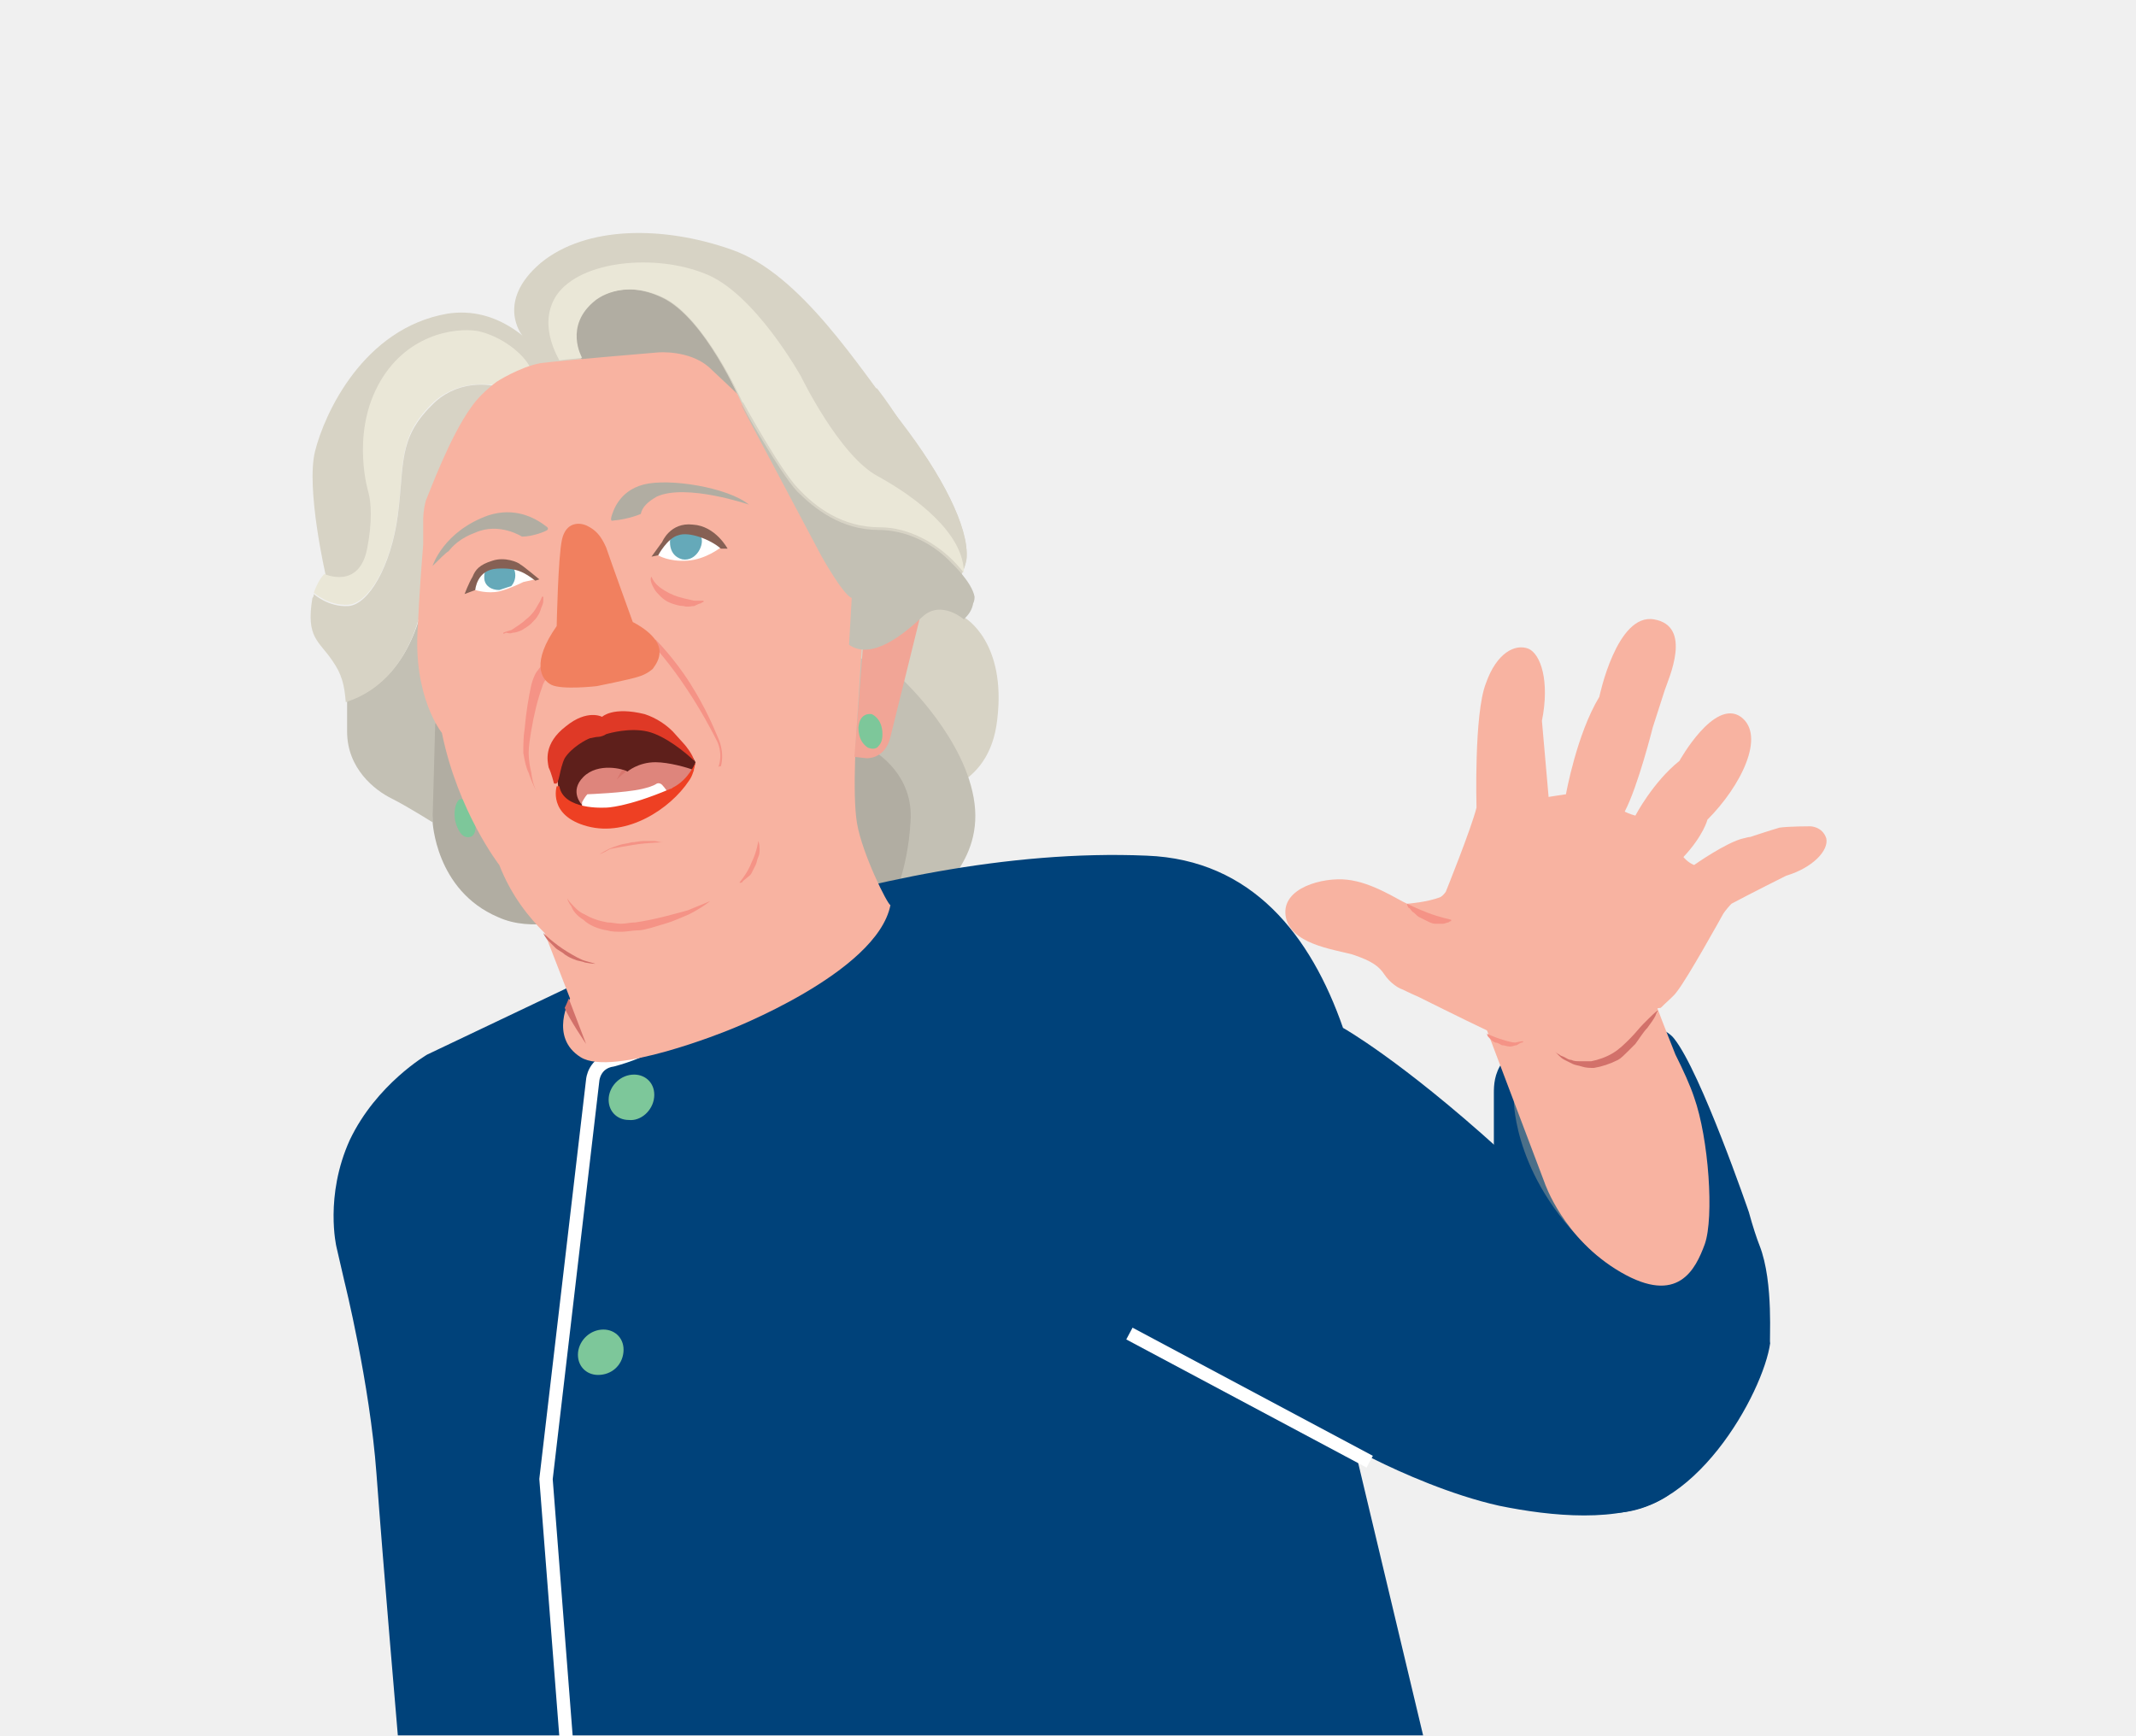
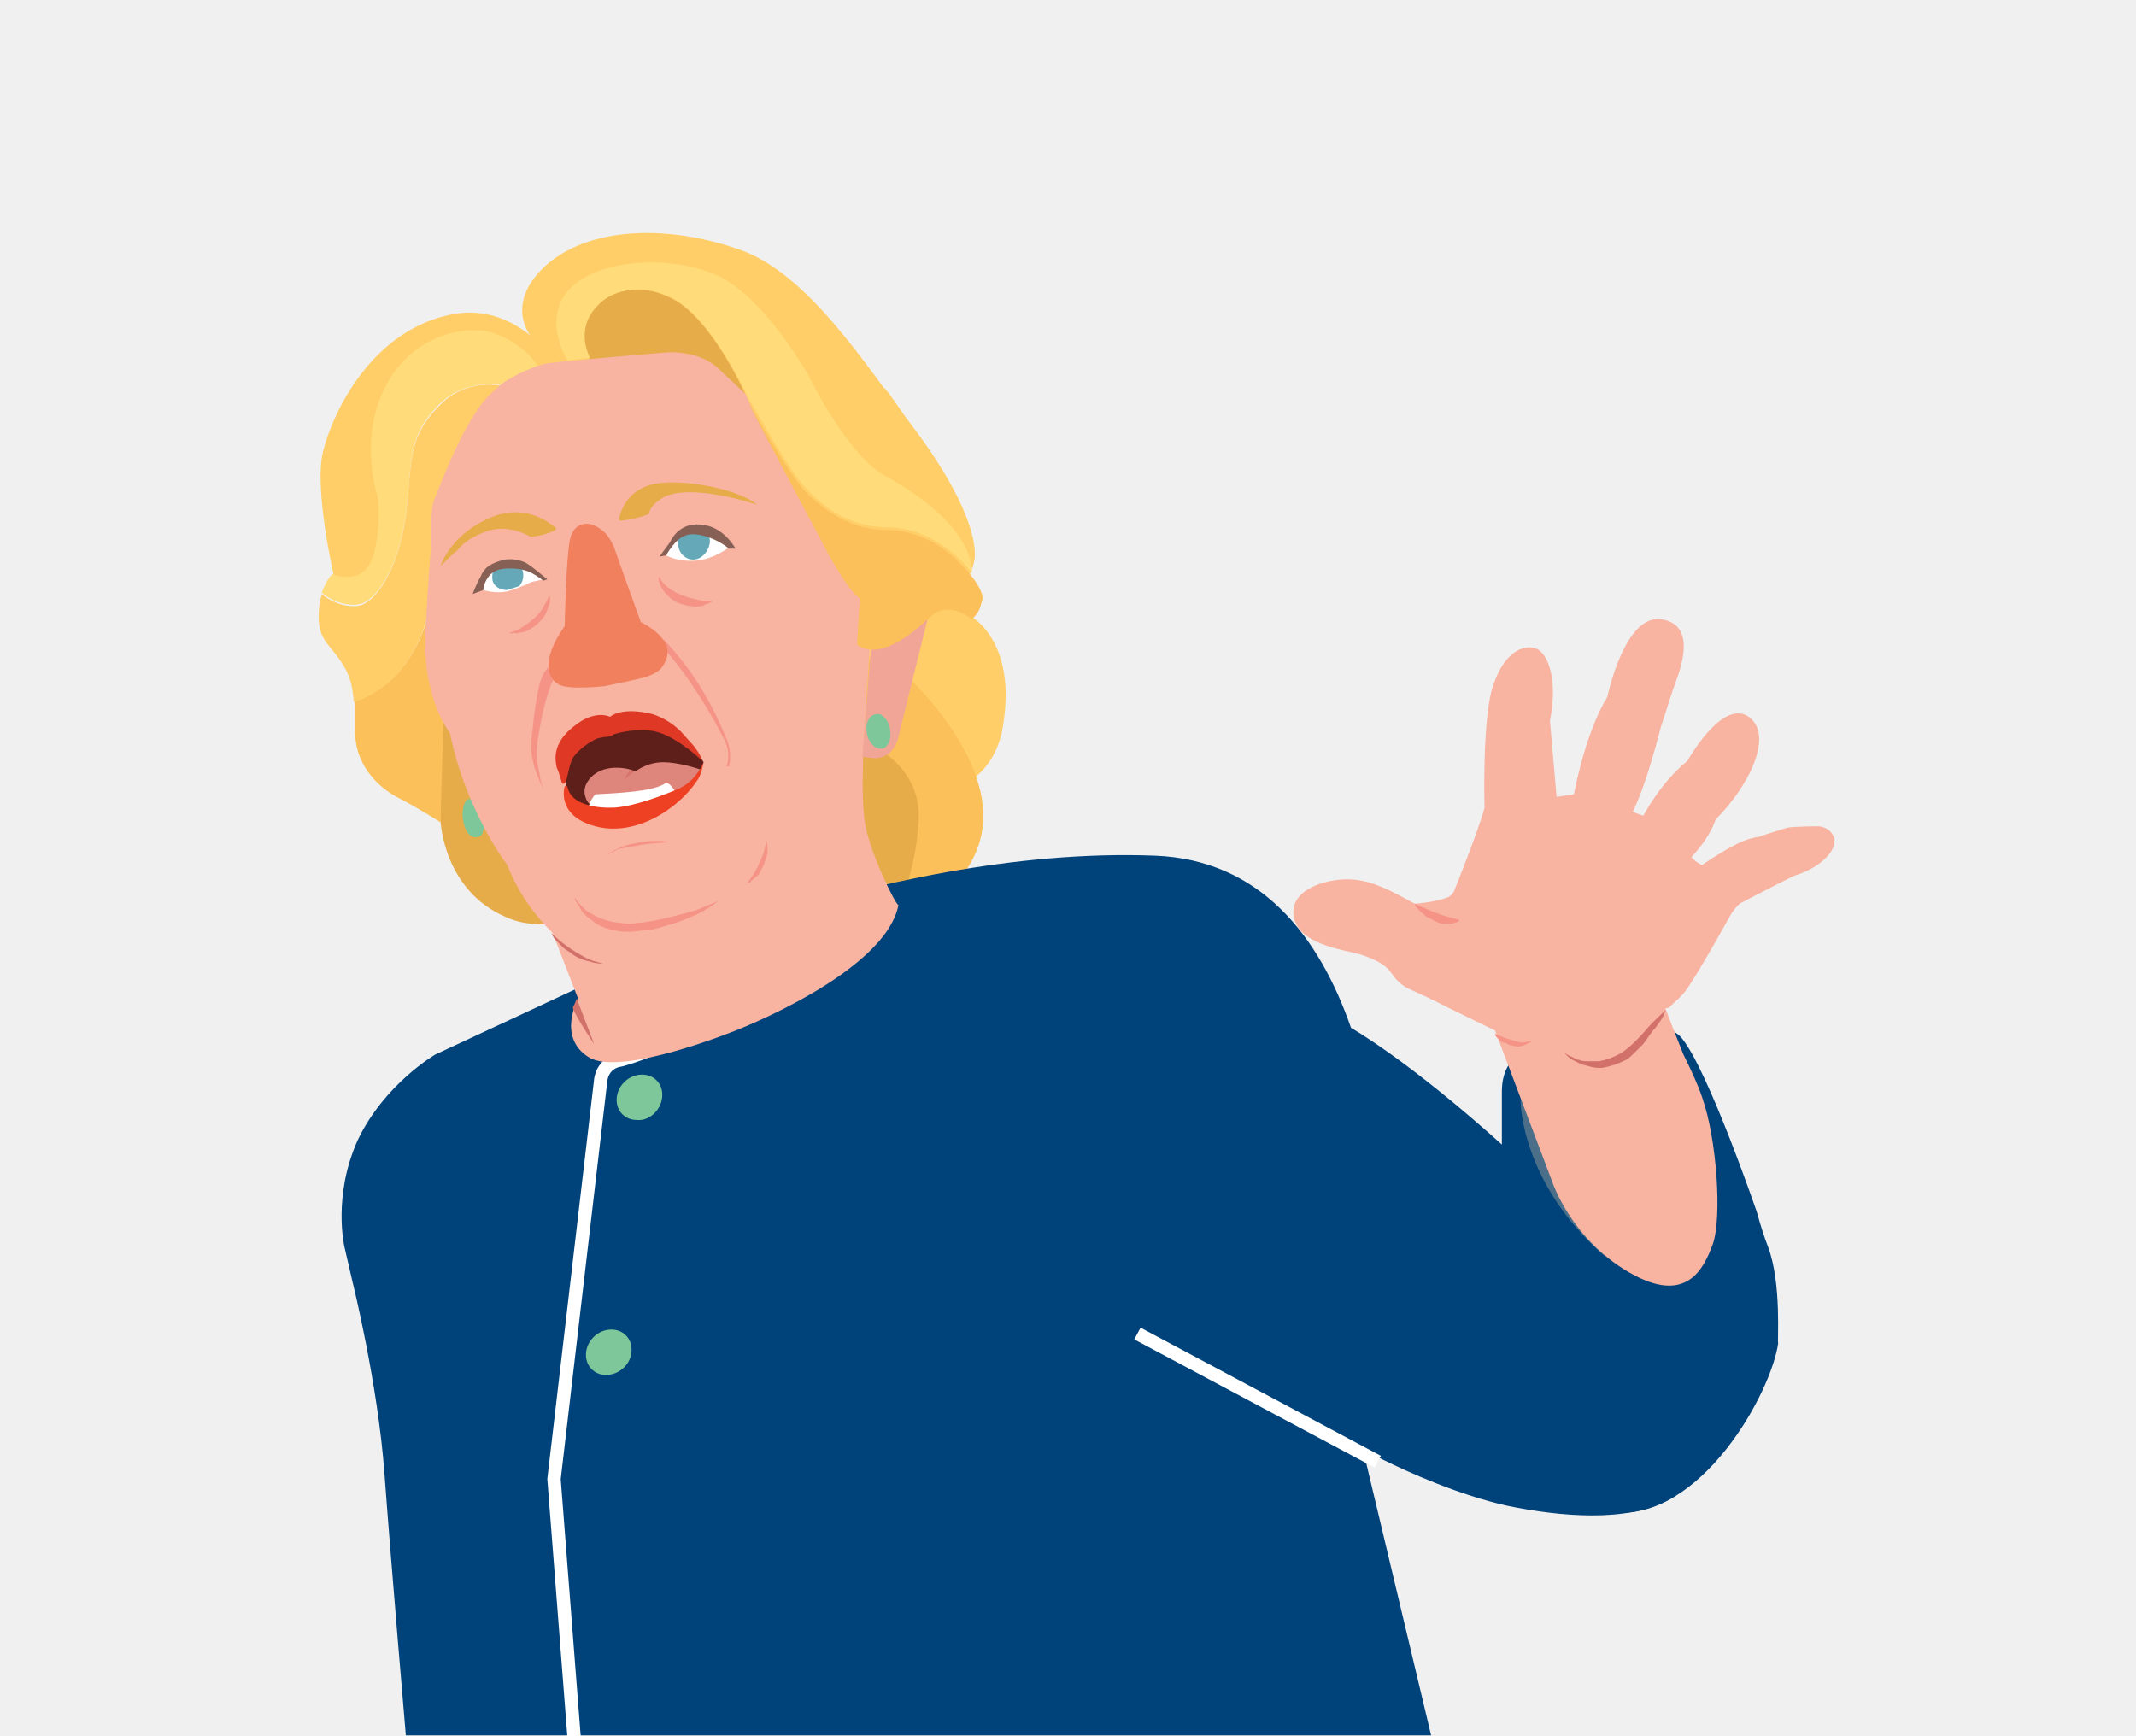
<svg xmlns="http://www.w3.org/2000/svg" version="1.1" id="Layer_1" x="0px" y="0px" viewBox="0 0 160 130" enable-background="new 0 0 160 130" xml:space="preserve">
  <g>
    <g>
      <g>
-         <path fill="#D7D3C5" d="M72.3,46.3l-0.1-0.6L70.4,45l-6.3,3l-0.3,2.2l3.6,1.8l4.3,6.8c1.4-0.8,2.7-2.2,3-4.9     C75.4,48.1,72.3,46.3,72.3,46.3z" />
+         <path fill="#FFCE69" d="M72.9,46.3l-0.1-0.6L70.9,45l-6.3,3l-0.3,2.2l3.6,1.8l4.3,6.8c1.4-0.8,2.7-2.2,3-4.9     C76,48.1,72.9,46.3,72.9,46.3z" />
      </g>
    </g>
-     <path fill="#C3C0B4" d="M67.7,51c0,0,4.7,4.4,5.3,9.2c0.3,2.4-0.6,4.2-1.6,5.5l-5.8,1.6c0,0-2.7-3-2.5-7.8   c0.3-4.8,0.8-10.5,0.8-10.5L67.7,51z" />
-     <path fill="#B1ADA2" d="M65.5,56.3c0,0,3,1.7,2.7,5.3c-0.2,3.6-1.4,6-1.4,6l-1.3-0.3c0,0-2.5-2.6-2.5-7.3l0.3-4.5L65.5,56.3z" />
-     <path fill="#00427A" d="M124.5,101.3c0,0-4.8-8.6-12.2-15.2c-7.4-6.7-11.7-9.1-11.7-9.1c-2.4-6.9-6.8-12.6-14.7-12.9   C65,63.2,42.3,74.1,42.3,74.1L32,79c0,0-3.8,2.2-5.8,6.4c-1.9,4.2-1,8-1,8l0.6,2.6c0,0,1.9,7.6,2.4,14.4c0.5,6.8,1.6,19.6,1.6,19.6   h76.8l-5.1-21.4l1.4,0.7c2,1,5.8,2.7,9.4,3.5c3.9,0.8,9,1.3,12.2-0.5C130.1,109,124.5,101.3,124.5,101.3z" />
-     <path fill="none" stroke="#FFFFFF" stroke-miterlimit="10" d="M49,77.9c-0.4,0.8-3.1,1.5-3.1,1.5c-1.4,0.2-1.5,1.5-1.5,1.5   l-3.5,29.9l1.5,19.3" />
-     <line fill="none" stroke="#FFFFFF" stroke-miterlimit="10" x1="84.6" y1="99.9" x2="102.6" y2="109.5" />
-     <path fill="#7DC79A" d="M49,82.2c0.1-1-0.6-1.7-1.5-1.7c-1,0-1.8,0.8-1.9,1.7c-0.1,1,0.6,1.7,1.5,1.7C48,84,48.9,83.2,49,82.2z" />
-     <path fill="#7DC79A" d="M46.7,101.3c0.1-1-0.6-1.7-1.5-1.7c-1,0-1.8,0.8-1.9,1.7c-0.1,1,0.6,1.7,1.5,1.7   C45.8,103,46.6,102.3,46.7,101.3z" />
-     <polygon fill="#B1ADA2" points="43.9,27.2 50.8,26.9 56.1,31.1 55.7,27.8 53.7,24.5 50.2,21.6 46.9,20.9 43.7,21.8 42.3,24.2    42.5,26.1  " />
-     <path fill="#D7D3C5" d="M55.5,30.1c0,0-2.7-6.3-5.9-7.8c-3.1-1.5-5.1,0.2-5.1,0.2c-2.4,1.8-1,4.3-1,4.3l0.3,0.4l-3.4,1.1l-1.3-3.2   c0,0-2-2.5,1.4-5.4c3.4-2.8,9.2-2.8,14.3-1c5.2,1.8,9.6,8.9,12.7,12.9c3,3.9,5.1,7.9,4.9,10.2c-0.1,0.6-0.3,1.2-0.8,1.9l-11-4   l-4.1-7.7L55.5,30.1z" />
+     <path fill="#FBC05A" d="M68.3,51c0,0,4.7,4.4,5.3,9.2c0.3,2.4-0.6,4.2-1.6,5.5l-5.8,1.6c0,0-2.7-3-2.5-7.8   c0.3-4.8,0.8-10.5,0.8-10.5L68.3,51z" />
+     <path fill="#E6AC4A" d="M66.1,56.3c0,0,3,1.7,2.7,5.3c-0.2,3.6-1.4,6-1.4,6l-1.3-0.3c0,0-2.5-2.6-2.5-7.3l0.3-4.5L66.1,56.3z" />
+     <path fill="#00427A" d="M125.1,101.3c0,0-4.8-8.6-12.2-15.2c-7.4-6.7-11.7-9.1-11.7-9.1c-2.4-6.9-6.8-12.6-14.7-12.9   c-20.9-0.8-43.6,10.1-43.6,10.1L32.6,79c0,0-3.8,2.2-5.8,6.4c-1.9,4.2-1,8-1,8l0.6,2.6c0,0,1.9,7.6,2.4,14.4   c0.5,6.8,1.6,19.6,1.6,19.6h76.8l-5.1-21.4l1.4,0.7c2,1,5.8,2.7,9.4,3.5c3.9,0.8,9,1.3,12.2-0.5C130.7,109,125.1,101.3,125.1,101.3   z" />
+     <path fill="none" stroke="#FFFFFF" stroke-miterlimit="10" d="M49.6,77.9c-0.4,0.8-3.1,1.5-3.1,1.5c-1.4,0.2-1.5,1.5-1.5,1.5   l-3.5,29.9l1.5,19.3" />
+     <line fill="none" stroke="#FFFFFF" stroke-miterlimit="10" x1="85.2" y1="99.9" x2="103.2" y2="109.5" />
+     <path fill="#7DC79A" d="M49.6,82.2c0.1-1-0.6-1.7-1.5-1.7c-1,0-1.8,0.8-1.9,1.7c-0.1,1,0.6,1.7,1.5,1.7   C48.6,84,49.5,83.2,49.6,82.2z" />
+     <path fill="#7DC79A" d="M47.3,101.3c0.1-1-0.6-1.7-1.5-1.7c-1,0-1.8,0.8-1.9,1.7c-0.1,1,0.6,1.7,1.5,1.7   C46.3,103,47.2,102.3,47.3,101.3z" />
+     <polygon fill="#E6AC4A" points="44.5,27.2 51.4,26.9 56.7,31.1 56.3,27.8 54.3,24.5 50.8,21.6 47.5,20.9 44.3,21.8 42.9,24.2    43.1,26.1  " />
+     <path fill="#FFCE69" d="M56.1,30.1c0,0-2.7-6.3-5.9-7.8c-3.1-1.5-5.1,0.2-5.1,0.2c-2.4,1.8-1,4.3-1,4.3l0.3,0.4L41,28.3l-1.3-3.2   c0,0-2-2.5,1.4-5.4c3.4-2.8,9.2-2.8,14.3-1c5.2,1.8,9.6,8.9,12.7,12.9c3,3.9,5.1,7.9,4.9,10.2c-0.1,0.6-0.3,1.2-0.8,1.9l-11-4   l-4.1-7.7L56.1,30.1z" />
    <g>
      <g>
-         <path fill="#C3C0B4" d="M32.9,40.2L32,43c0,0-0.2,7.6-6,9.5c0,0.6,0,1.4,0,2.3c0,2.8,2.1,4.4,3.3,5c1.2,0.6,3.1,1.8,3.1,1.8     l0.7-7.6c0,0,0.3-0.7-0.4-2.8C32.2,49.3,32,45.1,32.9,40.2z" />
+         <path fill="#FBC059" d="M33.5,40.2L32.6,43c0,0-0.2,7.6-6,9.5c0,0.6,0,1.4,0,2.3c0,2.8,2.1,4.4,3.3,5c1.2,0.6,3.1,1.8,3.1,1.8     l0.7-7.6c0,0,0.3-0.7-0.4-2.8C32.8,49.3,32.5,45.1,33.5,40.2z" />
      </g>
    </g>
-     <path fill="#B1ADA2" d="M32.6,54.2l-0.2,7.3c0,0,0.2,5.2,4.9,7.2c1.3,0.6,2.7,0.6,3.9,0.5L33.2,54L32.6,54.2z" />
-     <path fill="#7DC79A" d="M34.1,61.5c0,0-0.2-0.9,0.2-1.5c0.4-0.6,1.5,0.9,1.5,0.9l-0.2,0.5c0,0,0.2,1.2-0.4,1.3   C34.4,62.9,34.1,61.5,34.1,61.5z" />
-     <path fill="#D7D3C5" d="M24.4,43.1c0,0-1.5-6.5-0.8-9.3c0.7-2.8,3.6-9.2,9.9-10.3c3.8-0.6,6.6,2.1,8.1,4.4l-3.5,1.3l-2.8-2.4   l-3,1.7l-1.8,0.4l-0.7,2.4l-1,1.3l0.2,4.5l-0.4,3.6l-0.8,2.2l-1.4,1.2H25L24.4,43.1z" />
-     <path fill="#EAE7D7" d="M35.8,24.8c-1.8-0.3-5.5,0.3-7.5,4.1c-2,3.8-0.7,8-0.7,8c0.2,0.7,0.3,2.2-0.1,4.2c-0.6,3.1-3.2,1.9-3.2,1.9   c-0.4,0.4-0.6,0.9-0.8,1.4c0,0,1.1,1,2.6,0.9c1.5-0.1,3.2-2.9,3.7-6.8c0.5-3.8,0-5.7,2.5-8.2c1.8-1.8,4.3-1.7,5.9-1.2c0,0,0,0,0,0   c0.9-1,1.5-1.6,1.5-1.6C39.2,26.5,37.6,25.2,35.8,24.8z" />
-     <path fill="#D7D3C5" d="M32.3,30.4c-2.5,2.5-2,4.4-2.5,8.2c-0.5,3.8-2.2,6.7-3.7,6.8c-1.5,0.1-2.6-0.9-2.6-0.9c0,0.1,0,0.2-0.1,0.3   c-0.5,3,0.5,3.2,1.5,4.7c0.7,1,0.9,1.8,1,3.1c5.9-1.9,6-9.5,6-9.5l0.9-2.9c0.1-0.7,0.3-1.5,0.5-2.2c0.9-3.8,3.3-7,4.8-8.8   C36.6,28.6,34.1,28.5,32.3,30.4z" />
-     <path fill="#00427A" d="M131.8,93.3c-0.2-0.5-0.5-1.4-0.8-2.5c0,0-3.6-10.5-5.6-13c-0.3-0.4-0.9-0.7-1.5-1   c-1.3-0.3-3.9-0.7-7.2,0.3c-4.7,1.4-4.8,3.6-4.8,4.8l0,13.6c0,0-3.9,7.7-2.6,10.7c1.3,3,4.1,6.4,10.8,7.1c6.7,0.7,12-9,12.5-12.7   C132.5,100.7,132.9,96.1,131.8,93.3z" />
-     <path fill="#4B6F89" d="M113.4,82.5c0,0,0,6.1,6.3,11.6l-5.9-13.3L113.4,82.5z" />
-     <path fill="#F8B3A1" d="M64.2,61.7c-0.4-2.3,0-7.7,0-7.7l0.4-6.3l0.2-4.4l-6.4-10.8c0,0-3.9-3.7-5.3-5c-1.5-1.3-3.8-1.1-3.8-1.1   s-7.2,0.6-8.8,0.8c-1.6,0.3-3.3,1.4-3.3,1.4c-0.8,0.6-1.5,1.3-1.9,1.9c-1.6,2.2-3.1,6.3-3.4,7c-0.2,0.7-0.2,1.4-0.2,1.4l0,1.9   c-0.1,1.2-0.3,3.8-0.4,6.1c-0.4,5.3,1.8,8,1.8,8c1.2,5.9,4.3,9.9,4.3,9.9c0.9,2.3,2.2,3.9,3.4,5.1l1.9,4.9c0,0-1.6,2.9,0.8,4.4   c2.4,1.5,11-2,11-2s11.2-4.3,12.2-9.4C66.5,67.8,64.6,64,64.2,61.7z" />
-     <path fill="#D2716A" d="M42.6,74.8L42.6,74.8c0,0-0.1,0.3-0.3,0.7c0.3,0.8,1.6,2.7,1.6,2.7L42.6,74.8z" />
-     <path fill="#F1A596" d="M64,56.7l0.9,0.1c0,0,1.4,0.1,1.8-1.6l2.3-9.3l-4.3,1.8L64,56.7z" />
+     <path fill="#E6AC4A" d="M33.2,54.2L33,61.5c0,0,0.2,5.2,4.9,7.2c1.3,0.6,2.7,0.6,3.9,0.5L33.7,54L33.2,54.2z" />
+     <path fill="#7DC79A" d="M34.7,61.5c0,0-0.2-0.9,0.2-1.5c0.4-0.6,1.5,0.9,1.5,0.9l-0.2,0.5c0,0,0.2,1.2-0.4,1.3   C34.9,62.9,34.7,61.5,34.7,61.5z" />
+     <path fill="#FFCE69" d="M25,43.1c0,0-1.5-6.5-0.8-9.3c0.7-2.8,3.6-9.2,9.9-10.3c3.8-0.6,6.6,2.1,8.1,4.4l-3.5,1.3L36,26.7l-3,1.7   l-1.8,0.4l-0.7,2.4l-1,1.3l0.2,4.5l-0.4,3.6l-0.8,2.2L27,44.1h-1.4L25,43.1z" />
+     <path fill="#FFDC79" d="M36.4,24.8c-1.8-0.3-5.5,0.3-7.5,4.1c-2,3.8-0.7,8-0.7,8c0.2,0.7,0.3,2.2-0.1,4.2c-0.6,3.1-3.2,1.9-3.2,1.9   c-0.4,0.4-0.6,0.9-0.8,1.4c0,0,1.1,1,2.6,0.9c1.5-0.1,3.2-2.9,3.7-6.8c0.5-3.8,0-5.7,2.5-8.2c1.8-1.8,4.3-1.7,5.9-1.2c0,0,0,0,0,0   c0.9-1,1.5-1.6,1.5-1.6C39.8,26.5,38.2,25.2,36.4,24.8z" />
+     <path fill="#FFCE69" d="M32.9,30.4c-2.5,2.5-2,4.4-2.5,8.2c-0.5,3.8-2.2,6.7-3.7,6.8c-1.5,0.1-2.6-0.9-2.6-0.9c0,0.1,0,0.2-0.1,0.3   c-0.5,3,0.5,3.2,1.5,4.7c0.7,1,0.9,1.8,1,3.1c5.9-1.9,6-9.5,6-9.5l0.9-2.9c0.1-0.7,0.3-1.5,0.5-2.2c0.9-3.8,3.3-7,4.8-8.8   C37.2,28.6,34.7,28.5,32.9,30.4z" />
+     <path fill="#00427A" d="M132.4,93.3c-0.2-0.5-0.5-1.4-0.8-2.5c0,0-3.6-10.5-5.6-13c-0.3-0.4-0.9-0.7-1.5-1   c-1.3-0.3-3.9-0.7-7.2,0.3c-4.7,1.4-4.8,3.6-4.8,4.8l0,13.6c0,0-3.9,7.7-2.6,10.7c1.3,3,4.1,6.4,10.8,7.1c6.7,0.7,12-9,12.5-12.7   C133.1,100.7,133.5,96.1,132.4,93.3z" />
+     <path fill="#4B6F89" d="M113.9,82.5c0,0,0,6.1,6.3,11.6l-5.9-13.3L113.9,82.5z" />
+     <path fill="#F8B3A1" d="M64.8,61.7c-0.4-2.3,0-7.7,0-7.7l0.4-6.3l0.2-4.4L59,32.5c0,0-3.9-3.7-5.3-5c-1.5-1.3-3.8-1.1-3.8-1.1   s-7.2,0.6-8.8,0.8c-1.6,0.3-3.3,1.4-3.3,1.4c-0.8,0.6-1.5,1.3-1.9,1.9c-1.6,2.2-3.1,6.3-3.4,7c-0.2,0.7-0.2,1.4-0.2,1.4l0,1.9   c-0.1,1.2-0.3,3.8-0.4,6.1c-0.4,5.3,1.8,8,1.8,8c1.2,5.9,4.3,9.9,4.3,9.9c0.9,2.3,2.2,3.9,3.4,5.1l1.9,4.9c0,0-1.6,2.9,0.8,4.4   c2.4,1.5,11-2,11-2s11.2-4.3,12.2-9.4C67.1,67.8,65.2,64,64.8,61.7z" />
+     <path fill="#D2716A" d="M43.2,74.8L43.2,74.8c0,0-0.1,0.3-0.3,0.7c0.3,0.8,1.6,2.7,1.6,2.7L43.2,74.8z" />
+     <path fill="#F1A596" d="M64.6,56.7l0.9,0.1c0,0,1.4,0.1,1.8-1.6l2.3-9.3l-4.3,1.8L64.6,56.7z" />
    <g>
-       <path fill="#D2716A" d="M44.6,72.2c0,0-0.3,0-0.8-0.1c-0.2-0.1-0.5-0.1-0.7-0.2c-0.3-0.1-0.5-0.2-0.8-0.4    c-0.2-0.2-0.5-0.3-0.7-0.5c-0.2-0.2-0.4-0.4-0.5-0.5c-0.3-0.3-0.4-0.6-0.4-0.6l0,0c0,0,0.8,0.8,1.8,1.4c0.5,0.3,1,0.6,1.4,0.7    C44.3,72.1,44.6,72.2,44.6,72.2L44.6,72.2z" />
+       <path fill="#D2716A" d="M45.2,72.2c0,0-0.3,0-0.8-0.1c-0.2-0.1-0.5-0.1-0.7-0.2c-0.3-0.1-0.5-0.2-0.8-0.4    c-0.2-0.2-0.5-0.3-0.7-0.5c-0.2-0.2-0.4-0.4-0.5-0.5c-0.3-0.3-0.4-0.6-0.4-0.6l0,0c0,0,0.8,0.8,1.8,1.4c0.5,0.3,1,0.6,1.4,0.7    C44.9,72.1,45.2,72.2,45.2,72.2L45.2,72.2z" />
    </g>
    <g>
-       <path fill="#F59386" d="M42.5,67.3c0,0,0.1,0.2,0.3,0.4c0.2,0.2,0.5,0.6,1,0.8c0.5,0.3,1.1,0.5,1.7,0.6c0.3,0,0.7,0.1,1,0.1    c0.4,0,0.7-0.1,1.1-0.1c1.4-0.2,2.8-0.6,3.9-0.9c1-0.4,1.7-0.7,1.7-0.7l0,0c0,0-0.6,0.5-1.6,1c-0.5,0.2-1.1,0.5-1.8,0.7    c-0.3,0.1-0.7,0.2-1,0.3c-0.4,0.1-0.7,0.2-1.1,0.2c-0.3,0-0.8,0.1-1.1,0.1c-0.4,0-0.8,0-1.1-0.1c-0.7-0.1-1.4-0.4-1.8-0.8    c-0.5-0.3-0.8-0.7-0.9-1C42.5,67.5,42.5,67.3,42.5,67.3L42.5,67.3z" />
+       <path fill="#F59386" d="M43.1,67.3c0,0,0.1,0.2,0.3,0.4c0.2,0.2,0.5,0.6,1,0.8c0.5,0.3,1.1,0.5,1.7,0.6c0.3,0,0.7,0.1,1,0.1    c0.4,0,0.7-0.1,1.1-0.1c1.4-0.2,2.8-0.6,3.9-0.9c1-0.4,1.7-0.7,1.7-0.7l0,0c0,0-0.6,0.5-1.6,1c-0.5,0.2-1.1,0.5-1.8,0.7    c-0.3,0.1-0.7,0.2-1,0.3c-0.4,0.1-0.7,0.2-1.1,0.2c-0.3,0-0.8,0.1-1.1,0.1c-0.4,0-0.8,0-1.1-0.1c-0.7-0.1-1.4-0.4-1.8-0.8    c-0.5-0.3-0.8-0.7-0.9-1C43.1,67.5,43,67.3,43.1,67.3L43.1,67.3z" />
    </g>
    <g>
-       <path fill="#F59386" d="M55.4,66.1c0,0,0.6-0.7,0.9-1.5c0.4-0.8,0.5-1.6,0.5-1.6l0,0c0,0,0.1,0.2,0.1,0.6c0,0.2,0,0.4-0.1,0.6    c-0.1,0.2-0.1,0.4-0.2,0.6c-0.1,0.2-0.2,0.4-0.3,0.6c-0.1,0.2-0.3,0.3-0.4,0.4c-0.1,0.1-0.3,0.2-0.3,0.3    C55.5,66.1,55.4,66.2,55.4,66.1L55.4,66.1z" />
+       <path fill="#F59386" d="M56,66.1c0,0,0.6-0.7,0.9-1.5c0.4-0.8,0.5-1.6,0.5-1.6l0,0c0,0,0.1,0.2,0.1,0.6c0,0.2,0,0.4-0.1,0.6    c-0.1,0.2-0.1,0.4-0.2,0.6c-0.1,0.2-0.2,0.4-0.3,0.6c-0.1,0.2-0.3,0.3-0.4,0.4c-0.1,0.1-0.3,0.2-0.3,0.3C56,66.1,56,66.2,56,66.1    L56,66.1z" />
    </g>
    <g>
-       <path fill="#F59386" d="M44.9,64c0,0,0.3-0.2,0.7-0.4c0.2-0.1,0.5-0.2,0.8-0.3c0.3-0.1,0.6-0.1,0.9-0.2c0.3,0,0.6-0.1,0.9-0.1    c0.3,0,0.6,0,0.8,0c0.2,0,0.4,0.1,0.6,0.1c0.1,0,0.2,0,0.2,0l0,0c0,0-1.2,0-2.4,0.2c-0.6,0.1-1.2,0.2-1.7,0.3    C45.2,63.9,44.9,64,44.9,64L44.9,64z" />
+       <path fill="#F59386" d="M45.5,64c0,0,0.3-0.2,0.7-0.4c0.2-0.1,0.5-0.2,0.8-0.3c0.3-0.1,0.6-0.1,0.9-0.2c0.3,0,0.6-0.1,0.9-0.1    c0.3,0,0.6,0,0.8,0c0.2,0,0.4,0.1,0.6,0.1c0.1,0,0.2,0,0.2,0l0,0c0,0-1.2,0-2.4,0.2c-0.6,0.1-1.2,0.2-1.7,0.3    C45.8,63.9,45.5,64,45.5,64L45.5,64z" />
    </g>
    <g>
-       <path fill="#F59386" d="M40.2,59.3c0,0-0.3-0.5-0.6-1.4c-0.2-0.4-0.3-0.9-0.4-1.5c0-0.6,0-1.2,0.1-1.8c0.1-1.2,0.3-2.4,0.5-3.3    c0.1-0.4,0.3-0.9,0.5-1.1c0.2-0.3,0.4-0.4,0.4-0.4l0.5,0.7c0,0-0.1,0.1-0.2,0.2c-0.1,0.2-0.3,0.4-0.4,0.8c-0.3,0.8-0.6,2-0.8,3.2    c-0.1,0.6-0.2,1.2-0.2,1.7c0,0.5,0.1,1.1,0.2,1.5C39.9,58.8,40.2,59.3,40.2,59.3z" />
+       <path fill="#F59386" d="M40.8,59.3c0,0-0.3-0.5-0.6-1.4c-0.2-0.4-0.3-0.9-0.4-1.5c0-0.6,0-1.2,0.1-1.8c0.1-1.2,0.3-2.4,0.5-3.3    c0.1-0.4,0.3-0.9,0.5-1.1c0.2-0.3,0.4-0.4,0.4-0.4l0.5,0.7c0,0-0.1,0.1-0.2,0.2c-0.1,0.2-0.3,0.4-0.4,0.8c-0.3,0.8-0.6,2-0.8,3.2    c-0.1,0.6-0.2,1.2-0.2,1.7c0,0.5,0.1,1.1,0.2,1.5C40.5,58.8,40.8,59.3,40.8,59.3z" />
    </g>
-     <path fill="#F59386" d="M53.8,57.5C53.8,57.5,53.7,57.5,53.8,57.5c0.4-1.1-0.1-2-0.1-2c-0.4-0.8-1.2-2.3-2.2-3.8   c-1.3-2-2.6-3.4-2.6-3.4l0.2-0.4c0,0,1.4,1.4,2.6,3.3c1.2,1.9,1.8,3.4,2.1,4.1c0,0,0.5,1,0.2,2.1C53.8,57.4,53.8,57.5,53.8,57.5   L53.8,57.5z" />
-     <path fill="#F1F1F2" d="M43,55.8c0,0,0,0.4,0.2,0.8c0,0,0.3,0,0.7,0c0,0,0.2-0.2,0.2-0.3l0.1,0.1c0,0,0.8,0,1.3-0.1   c0,0,0.2,0,0.3-0.1l0.1-0.2l0.2,0.2c0,0,1.1,0,1.5-0.2l0.2-0.4l0.2,0.2c0,0,0.4,0,0.8,0c0,0,0.2-0.1,0.3-0.4l0.4,0.2   c0,0,0.6,0,1.1-0.1c0,0-1.8-1.9-5.5-0.9C45.1,54.7,43.6,55.1,43,55.8z" />
-     <path fill="#B1ADA2" d="M32.4,42.4c0,0,0.8-2.6,4.2-3.8c1.9-0.6,3.4,0.1,4.4,0.9c0,0,0.1,0.1,0,0.2c-0.1,0.1-1.1,0.5-1.9,0.5   c0,0-1.7-1.1-3.5-0.3c-1.1,0.4-1.7,1-2,1.4C33.5,41.3,32.8,42,32.4,42.4z" />
-     <path fill="#B1ADA2" d="M48,38.5c0,0-0.9,0.4-2.1,0.5c0,0-0.2,0.1-0.1-0.3c0.1-0.3,0.5-1.9,2.4-2.4c1.9-0.5,6.3,0.2,7.9,1.5   c0,0-4.7-1.6-6.9-0.6C48.5,37.6,48.1,38,48,38.5L48,38.5z" />
-     <path fill="#FFFFFF" d="M35.6,44.2c0,0,0.9,0.3,1.8,0.1c0.8-0.2,1.8-0.7,1.8-0.7l0.9-0.2c0,0-1-1.1-2.1-1.3   c-1.1-0.1-2.1,0.3-2.5,1.2C35.3,44.1,35.6,44.2,35.6,44.2z" />
-     <path fill="#65A9B9" d="M38.3,42.3c0,0-1.1-0.3-1.9,0.2c0,0-0.2,0.6-0.1,1c0.1,0.4,0.5,0.7,1.1,0.7c0.3-0.1,0.6-0.2,0.9-0.3   c0,0,0.3-0.3,0.3-0.8C38.6,42.6,38.3,42.3,38.3,42.3z" />
-     <path fill="#866054" d="M34.8,44.5l0.8-0.3c0,0,0.1-1.5,1.6-1.6c1.5-0.1,2.1,0.3,2.9,0.9l0.3-0.1c0,0-1.2-1-1.4-1.1   c-0.2-0.2-1.2-0.6-2.1-0.3c-1,0.3-1.3,0.7-1.5,1.2C35.1,43.7,34.8,44.5,34.8,44.5z" />
+     <path fill="#F59386" d="M54.4,57.5C54.4,57.5,54.3,57.5,54.4,57.5c0.4-1.1-0.1-2-0.1-2c-0.4-0.8-1.2-2.3-2.2-3.8   c-1.3-2-2.6-3.4-2.6-3.4l0.2-0.4c0,0,1.4,1.4,2.6,3.3c1.2,1.9,1.8,3.4,2.1,4.1c0,0,0.5,1,0.2,2.1C54.4,57.4,54.4,57.5,54.4,57.5   L54.4,57.5z" />
+     <path fill="#F1F1F2" d="M43.6,55.8c0,0,0,0.4,0.2,0.8c0,0,0.3,0,0.7,0c0,0,0.2-0.2,0.2-0.3l0.1,0.1c0,0,0.8,0,1.3-0.1   c0,0,0.2,0,0.3-0.1l0.1-0.2l0.2,0.2c0,0,1.1,0,1.5-0.2l0.2-0.4l0.2,0.2c0,0,0.4,0,0.8,0c0,0,0.2-0.1,0.3-0.4l0.4,0.2   c0,0,0.6,0,1.1-0.1c0,0-1.8-1.9-5.5-0.9C45.6,54.7,44.2,55.1,43.6,55.8z" />
+     <path fill="#E6AC4A" d="M33,42.4c0,0,0.8-2.6,4.2-3.8c1.9-0.6,3.4,0.1,4.4,0.9c0,0,0.1,0.1,0,0.2c-0.1,0.1-1.1,0.5-1.9,0.5   c0,0-1.7-1.1-3.5-0.3c-1.1,0.4-1.7,1-2,1.4C34.1,41.3,33.4,42,33,42.4z" />
+     <path fill="#E6AC4A" d="M48.6,38.5c0,0-0.9,0.4-2.1,0.5c0,0-0.2,0.1-0.1-0.3c0.1-0.3,0.5-1.9,2.4-2.4c1.9-0.5,6.3,0.2,7.9,1.5   c0,0-4.7-1.6-6.9-0.6C49.1,37.6,48.7,38,48.6,38.5L48.6,38.5z" />
+     <path fill="#FFFFFF" d="M36.2,44.2c0,0,0.9,0.3,1.8,0.1c0.8-0.2,1.8-0.7,1.8-0.7l0.9-0.2c0,0-1-1.1-2.1-1.3   c-1.1-0.1-2.1,0.3-2.5,1.2C35.9,44.1,36.2,44.2,36.2,44.2z" />
+     <path fill="#65A9B9" d="M38.9,42.3c0,0-1.1-0.3-1.9,0.2c0,0-0.2,0.6-0.1,1c0.1,0.4,0.5,0.7,1.1,0.7c0.3-0.1,0.6-0.2,0.9-0.3   c0,0,0.3-0.3,0.3-0.8C39.2,42.6,38.9,42.3,38.9,42.3z" />
+     <path fill="#866054" d="M35.4,44.5l0.8-0.3c0,0,0.1-1.5,1.6-1.6c1.5-0.1,2.1,0.3,2.9,0.9l0.3-0.1c0,0-1.2-1-1.4-1.1   c-0.2-0.2-1.2-0.6-2.1-0.3c-1,0.3-1.3,0.7-1.5,1.2C35.7,43.7,35.4,44.5,35.4,44.5z" />
    <g>
-       <path fill="#F59386" d="M37.7,47.4c0,0,0.2-0.1,0.6-0.2c0.3-0.2,0.8-0.5,1.1-0.8c0.4-0.3,0.7-0.7,0.9-1.1c0.2-0.3,0.3-0.6,0.3-0.6    l0.1,0c0,0,0,0.1,0,0.2c0,0.1,0,0.3-0.1,0.5c-0.1,0.2-0.1,0.4-0.3,0.7c-0.1,0.2-0.3,0.4-0.5,0.6c-0.2,0.2-0.4,0.3-0.7,0.5    c-0.2,0.1-0.5,0.2-0.7,0.2c-0.2,0.1-0.4,0-0.5,0C37.7,47.5,37.7,47.5,37.7,47.4L37.7,47.4z" />
+       <path fill="#F59386" d="M38.2,47.4c0,0,0.2-0.1,0.6-0.2c0.3-0.2,0.8-0.5,1.1-0.8c0.4-0.3,0.7-0.7,0.9-1.1c0.2-0.3,0.3-0.6,0.3-0.6    l0.1,0c0,0,0,0.1,0,0.2c0,0.1,0,0.3-0.1,0.5c-0.1,0.2-0.1,0.4-0.3,0.7c-0.1,0.2-0.3,0.4-0.5,0.6c-0.2,0.2-0.4,0.3-0.7,0.5    c-0.2,0.1-0.5,0.2-0.7,0.2c-0.2,0.1-0.4,0-0.5,0C38.3,47.5,38.3,47.5,38.2,47.4L38.2,47.4z" />
    </g>
-     <path fill="#FFFFFF" d="M49.3,41.6c0,0,0.8,0.5,2.2,0.4c1.4-0.1,2.5-1,2.5-1s-1.3-1.8-3-1.3C49.3,40.3,49.3,41.6,49.3,41.6z" />
-     <path fill="#65A9B9" d="M50.2,40.4c0,0-0.2,1.2,0.9,1.5c1.1,0.2,1.7-1.2,1.4-1.7c-0.3-0.5-1.1-0.4-1.1-0.4S50.4,39.8,50.2,40.4z" />
-     <path fill="#866054" d="M48.8,41.7l0.5-0.1c0,0,0.7-1.3,1.5-1.5c0.8-0.3,2.4,0.3,3.2,1l0.5,0c0,0-0.9-1.7-2.6-1.8   c-1.7-0.2-2.3,1.3-2.3,1.3L48.8,41.7z" />
+     <path fill="#FFFFFF" d="M49.9,41.6c0,0,0.8,0.5,2.2,0.4c1.4-0.1,2.5-1,2.5-1s-1.3-1.8-3-1.3C49.9,40.3,49.9,41.6,49.9,41.6z" />
+     <path fill="#65A9B9" d="M50.8,40.4c0,0-0.2,1.2,0.9,1.5c1.1,0.2,1.7-1.2,1.4-1.7c-0.3-0.5-1.1-0.4-1.1-0.4S51,39.8,50.8,40.4z" />
+     <path fill="#866054" d="M49.4,41.7l0.5-0.1c0,0,0.7-1.3,1.5-1.5c0.8-0.3,2.4,0.3,3.2,1l0.5,0c0,0-0.9-1.7-2.6-1.8   c-1.7-0.2-2.3,1.3-2.3,1.3L49.4,41.7z" />
    <g>
-       <path fill="#F59386" d="M48.8,43.2c0,0,0.1,0.3,0.4,0.6c0.3,0.3,0.8,0.6,1.3,0.8c0.5,0.2,1.1,0.3,1.5,0.4c0.4,0,0.7,0,0.7,0l0,0.1    c0,0-0.1,0-0.2,0.1c-0.1,0-0.3,0.1-0.5,0.2c-0.2,0-0.5,0.1-0.8,0c-0.3,0-0.6-0.1-0.9-0.2c-0.3-0.1-0.6-0.3-0.8-0.5    c-0.2-0.2-0.4-0.4-0.5-0.6C48.7,43.6,48.7,43.3,48.8,43.2L48.8,43.2z" />
+       <path fill="#F59386" d="M49.4,43.2c0,0,0.1,0.3,0.4,0.6c0.3,0.3,0.8,0.6,1.3,0.8c0.5,0.2,1.1,0.3,1.5,0.4c0.4,0,0.7,0,0.7,0l0,0.1    c0,0-0.1,0-0.2,0.1c-0.1,0-0.3,0.1-0.5,0.2c-0.2,0-0.5,0.1-0.8,0c-0.3,0-0.6-0.1-0.9-0.2c-0.3-0.1-0.6-0.3-0.8-0.5    c-0.2-0.2-0.4-0.4-0.5-0.6C49.3,43.6,49.3,43.3,49.4,43.2L49.4,43.2z" />
    </g>
-     <path fill="#F8B3A1" d="M111.2,76.7l4.5,11.9c0,0,1.4,4.2,5.7,6.7c4.3,2.5,5.6-0.2,6.3-2.1c0.7-2,0.3-7.9-0.8-11   c-0.3-0.9-0.8-2-1.4-3.2c0,0-1-2.5-1.4-3.6L111.2,76.7z" />
-     <path fill="#F8B3A1" d="M111.4,77.2c-1.9-0.9-5.1-2.5-5.1-2.5s-0.9-0.4-1.3-0.6c-0.3-0.1-0.9-0.5-1.3-1.1c-0.4-0.6-0.9-1-2.4-1.5   c-1.5-0.4-4.7-0.8-5-2.9c-0.3-2.1,2.8-2.9,4.6-2.7c1.9,0.2,3.8,1.5,4.5,1.8c0,0,1.5-0.1,2.5-0.5c0,0,0.2-0.1,0.4-0.4   c0,0,1.9-4.7,2.3-6.3c0,0-0.2-7,0.7-9.3c0.8-2.3,2.2-3,3.2-2.6c0.9,0.4,1.6,2.4,1,5.4l0.5,5.7c0,0,0.6-0.1,1.3-0.2   c0,0,0.8-4.5,2.5-7.3c0,0,1.3-6.3,4.1-5.8c2.9,0.5,1.1,4.4,0.8,5.3l-0.9,2.8c0,0-1.1,4.4-2.1,6.3c0,0,0.4,0.2,0.8,0.3   c0,0,1.3-2.5,3.3-4.1c0,0,2.6-4.7,4.6-3.3c1.9,1.4,0,5.2-2.5,7.7c0,0-0.3,1.2-1.8,2.8c0,0,0.3,0.4,0.8,0.6c0,0,2.4-1.7,3.7-2   c0.1,0,0.3-0.1,0.5-0.1c0,0,1.5-0.5,2.2-0.7c0.7-0.1,2.3-0.1,2.3-0.1s0.9,0,1.2,0.9c0.2,0.9-1,2.2-3,2.8c0,0-2.8,1.4-4.1,2.1   c0,0-0.5,0.5-0.7,0.9c0,0-2.6,4.7-3.4,5.7c-0.2,0.3-0.7,0.7-1.2,1.2L111.4,77.2z" />
+     <path fill="#F8B3A1" d="M111.8,76.7l4.5,11.9c0,0,1.4,4.2,5.7,6.7c4.3,2.5,5.6-0.2,6.3-2.1c0.7-2,0.3-7.9-0.8-11   c-0.3-0.9-0.8-2-1.4-3.2c0,0-1-2.5-1.4-3.6L111.8,76.7z" />
+     <path fill="#F8B3A1" d="M112,77.2c-1.9-0.9-5.1-2.5-5.1-2.5s-0.9-0.4-1.3-0.6c-0.3-0.1-0.9-0.5-1.3-1.1c-0.4-0.6-0.9-1-2.4-1.5   c-1.5-0.4-4.7-0.8-5-2.9c-0.3-2.1,2.8-2.9,4.6-2.7c1.9,0.2,3.8,1.5,4.5,1.8c0,0,1.5-0.1,2.5-0.5c0,0,0.2-0.1,0.4-0.4   c0,0,1.9-4.7,2.3-6.3c0,0-0.2-7,0.7-9.3c0.8-2.3,2.2-3,3.2-2.6c0.9,0.4,1.6,2.4,1,5.4l0.5,5.7c0,0,0.6-0.1,1.3-0.2   c0,0,0.8-4.5,2.5-7.3c0,0,1.3-6.3,4.1-5.8c2.9,0.5,1.1,4.4,0.8,5.3l-0.9,2.8c0,0-1.1,4.4-2.1,6.3c0,0,0.4,0.2,0.8,0.3   c0,0,1.3-2.5,3.3-4.1c0,0,2.6-4.7,4.6-3.3c1.9,1.4,0,5.2-2.5,7.7c0,0-0.3,1.2-1.8,2.8c0,0,0.3,0.4,0.8,0.6c0,0,2.4-1.7,3.7-2   c0.1,0,0.3-0.1,0.5-0.1c0,0,1.5-0.5,2.2-0.7c0.7-0.1,2.3-0.1,2.3-0.1s0.9,0,1.2,0.9c0.2,0.9-1,2.2-3,2.8c0,0-2.8,1.4-4.1,2.1   c0,0-0.5,0.5-0.7,0.9c0,0-2.6,4.7-3.4,5.7c-0.2,0.3-0.7,0.7-1.2,1.2L112,77.2z" />
    <g>
-       <path fill="#F59386" d="M105.4,67.7c0,0,0.8,0.4,1.6,0.7c0.8,0.3,1.7,0.5,1.7,0.5l0,0.1c0,0-0.1,0-0.2,0.1c-0.1,0-0.3,0.1-0.4,0.1    c-0.2,0-0.4,0-0.6,0c-0.2,0-0.4-0.1-0.6-0.2c-0.2-0.1-0.4-0.2-0.6-0.3c-0.2-0.1-0.3-0.3-0.5-0.4c-0.1-0.1-0.2-0.3-0.3-0.3    C105.4,67.8,105.4,67.8,105.4,67.7L105.4,67.7z" />
+       <path fill="#F59386" d="M106,67.7c0,0,0.8,0.4,1.6,0.7c0.8,0.3,1.7,0.5,1.7,0.5l0,0.1c0,0-0.1,0-0.2,0.1c-0.1,0-0.3,0.1-0.4,0.1    c-0.2,0-0.4,0-0.6,0c-0.2,0-0.4-0.1-0.6-0.2c-0.2-0.1-0.4-0.2-0.6-0.3c-0.2-0.1-0.3-0.3-0.5-0.4c-0.1-0.1-0.2-0.3-0.3-0.3    C106,67.8,106,67.8,106,67.7L106,67.7z" />
    </g>
    <g>
-       <path fill="#F59386" d="M114.1,78c0,0,0,0.1-0.1,0.1c-0.1,0-0.2,0.1-0.4,0.2c-0.1,0-0.3,0.1-0.5,0.1c-0.2,0-0.4-0.1-0.6-0.1    c-0.2-0.1-0.3-0.2-0.5-0.2c-0.2-0.1-0.3-0.2-0.4-0.3c-0.1-0.1-0.2-0.2-0.2-0.3c0-0.1-0.1-0.1-0.1-0.1l0,0c0,0,0.6,0.3,1.3,0.5    c0.3,0.1,0.7,0.2,0.9,0.2C113.9,78,114.1,78,114.1,78L114.1,78z" />
+       <path fill="#F59386" d="M114.7,78c0,0,0,0.1-0.1,0.1c-0.1,0-0.2,0.1-0.4,0.2c-0.1,0-0.3,0.1-0.5,0.1c-0.2,0-0.4-0.1-0.6-0.1    c-0.2-0.1-0.3-0.2-0.5-0.2c-0.2-0.1-0.3-0.2-0.4-0.3c-0.1-0.1-0.2-0.2-0.2-0.3c0-0.1-0.1-0.1-0.1-0.1l0,0c0,0,0.6,0.3,1.3,0.5    c0.3,0.1,0.7,0.2,0.9,0.2C114.5,78,114.6,78,114.7,78L114.7,78z" />
    </g>
    <g>
-       <path fill="#D2716A" d="M124.2,75.7c0,0-0.1,0.1-0.2,0.4c-0.1,0.2-0.3,0.5-0.6,0.9c-0.3,0.3-0.6,0.8-0.9,1.2    c-0.2,0.2-0.4,0.4-0.6,0.6c-0.2,0.2-0.5,0.5-0.7,0.6c-0.6,0.3-1.2,0.5-1.8,0.6c-0.3,0-0.6,0-0.9-0.1c-0.3-0.1-0.5-0.1-0.7-0.2    c-0.2-0.1-0.4-0.2-0.6-0.3c-0.2-0.1-0.3-0.2-0.4-0.3c-0.2-0.2-0.3-0.3-0.3-0.3l0,0c0,0,0.1,0.1,0.3,0.2c0.1,0.1,0.2,0.1,0.4,0.2    c0.2,0.1,0.3,0.2,0.5,0.2c0.2,0.1,0.4,0.1,0.7,0.1c0.2,0,0.5,0,0.8,0c0.5-0.1,1.1-0.3,1.6-0.6c0.5-0.3,0.9-0.7,1.3-1.1    c0.4-0.4,0.7-0.8,1-1.1C123.7,76.1,124.1,75.7,124.2,75.7L124.2,75.7z" />
+       <path fill="#D2716A" d="M124.8,75.7c0,0-0.1,0.1-0.2,0.4c-0.1,0.2-0.3,0.5-0.6,0.9c-0.3,0.3-0.6,0.8-0.9,1.2    c-0.2,0.2-0.4,0.4-0.6,0.6c-0.2,0.2-0.5,0.5-0.7,0.6c-0.6,0.3-1.2,0.5-1.8,0.6c-0.3,0-0.6,0-0.9-0.1c-0.3-0.1-0.5-0.1-0.7-0.2    c-0.2-0.1-0.4-0.2-0.6-0.3c-0.2-0.1-0.3-0.2-0.4-0.3c-0.2-0.2-0.3-0.3-0.3-0.3l0,0c0,0,0.1,0.1,0.3,0.2c0.1,0.1,0.2,0.1,0.4,0.2    c0.2,0.1,0.3,0.2,0.5,0.2c0.2,0.1,0.4,0.1,0.7,0.1c0.2,0,0.5,0,0.8,0c0.5-0.1,1.1-0.3,1.6-0.6c0.5-0.3,0.9-0.7,1.3-1.1    c0.4-0.4,0.7-0.8,1-1.1C124.3,76.1,124.7,75.7,124.8,75.7L124.8,75.7z" />
    </g>
-     <path fill="#F1805F" d="M44.7,51.4c0,0-2.6,0.3-3.4-0.1c-0.8-0.4-1.5-1.7,0.4-4.4c0,0,0.1-5.2,0.4-6.5c0.3-1.3,1.3-1.3,1.9-1   c0.6,0.3,1,0.7,1.4,1.6c0.3,0.9,2,5.6,2,5.6s2.1,1,2,2.3c0,0.4-0.2,0.8-0.5,1.2c0,0-0.4,0.4-1.1,0.6C47.2,50.9,44.7,51.4,44.7,51.4   z" />
-     <path fill="#D7D3C5" d="M65.7,29.1l-11-0.7c0.5,1,0.8,1.7,0.8,1.7l1,2l4.1,7.7l11,4c0.4-0.6,0.7-1.3,0.8-1.9   c0.2-2.3-1.8-6.3-4.9-10.2C67,30.9,66.4,30,65.7,29.1z" />
-     <path fill="#C3C0B4" d="M73,44.7L73,44.7C73,44.6,73,44.6,73,44.7C73,44.6,73,44.6,73,44.7c-0.2-1.1-1.7-2.5-1.7-2.5l0,0   c-1.2-1.3-3.2-2.5-5.5-2.5c-2.8,0-4.8-1.6-6.1-2.9c-1.3-1.4-4.1-6.4-4.1-6.4l-0.1-0.1l6,11.3c0,0,1.6,2.9,2.3,3.2l-0.2,3.5l0,0   c1.7,1.2,4.1-0.8,5.5-2.1c1.4-1.3,3.1,0.2,3.1,0.2c0.4-0.4,0.6-0.7,0.7-1.2C73,45,73,44.8,73,44.7z" />
-     <path fill="#7DC79A" d="M65,56c0,0,0.4,0.2,0.7,0c0,0,0,0,0,0l0,0c0.2-0.2,0.4-0.4,0.4-1c0-1.2-0.8-1.5-0.8-1.5s-0.9-0.2-1,1   C64.3,55.4,64.7,55.8,65,56z" />
-     <path fill="#5E1F1B" d="M42.7,60.5c0,0-1.1-0.7-0.9-2.5c0.2-1.8,1.1-3.1,3.6-3.5c2.5-0.4,5.4,0.2,6.7,2.6c0,0-0.7,3.3-5.9,4   C46.3,61.1,44.2,61.7,42.7,60.5z" />
-     <path fill="#DF3926" d="M42.3,56.8c0.5-0.8,1.6-1.4,1.9-1.5c0.1,0,0.4-0.1,0.6-0.1c0,0,0.3,0,0.6-0.2c0.3-0.1,1.8-0.5,3.1-0.2   c1.3,0.3,2.9,1.6,3.5,2.2c-0.1-0.5-0.7-1.2-0.7-1.2l-0.9-1c-0.5-0.5-1.2-1-2.1-1.3c-2.4-0.6-3.2,0.2-3.2,0.2s-1.1-0.6-2.7,0.7   c-1.7,1.3-1.4,2.6-1.3,3.1c0.2,0.4,0.4,1.2,0.4,1.2h0l0.1,0C41.9,58.8,41.9,57.6,42.3,56.8z" />
-     <path fill="#DE857C" d="M43.6,60.3c0,0-1-1,0.1-2.1c1.1-1.1,3-0.6,3.3-0.4c0,0,0.8-0.7,2.1-0.7c1,0,2.4,0.4,2.9,0.6   c0,0-1.5,2.5-4.6,3.2C44.2,61.6,43.6,60.3,43.6,60.3z" />
-     <path opacity="0.9" fill="#D7746C" d="M46.2,58.4c0.3-0.3,0.7-0.6,0.7-0.6c0,0-0.1-0.1-0.3-0.1C46.4,58,46.2,58.4,46.2,58.4z" />
-     <path fill="#FFFFFF" d="M43.6,60.3v-0.2c0,0,0.2-0.4,0.4-0.6c0,0,2.8-0.1,4.1-0.4c0.4-0.1,0.8-0.2,1.1-0.4c0,0,0.2-0.1,0.4,0.1   c0.2,0.2,0.6,0.8,0.6,0.8s-2.7,1.7-4.7,1.5c-2-0.2-1.9-0.4-1.9-0.4V60.3z" />
-     <path fill="#EE4023" d="M50.4,59L50.4,59C50.4,59,50.4,59,50.4,59c-0.1,0.1-0.2,0.1-0.2,0.1c0,0,0,0,0,0c-3.3,1.4-4.8,1.4-4.8,1.4   l0,0c0,0-0.1,0-0.1,0s-3.1,0.2-3.4-1.6l-0.2,0c0,0-0.7,2.2,2.3,3s6.2-1.3,7.6-3.4c0.3-0.4,0.4-0.9,0.5-1.4   C52.1,57.1,51.6,58.4,50.4,59z" />
-     <path fill="#EAE7D7" d="M65.8,35.7c-2.9-1.5-5.8-7.5-5.8-7.5s-3.5-6.3-7.2-7.7c-3.7-1.5-9.3-1-11.1,1.6c-1.2,1.8-0.4,3.8,0.2,4.9   c0.5-0.1,1.1-0.1,1.7-0.2l0,0c0,0-1.4-2.4,1-4.3c0,0,2-1.7,5.1-0.2c3.1,1.5,5.9,7.8,5.9,7.8l0.1,0.1c0,0,2.8,5.1,4.1,6.4   c1.3,1.4,3.3,2.9,6.1,2.9c2.2,0,4.2,1.2,5.5,2.5c0,0,0.4,0.4,0.8,0.9C72.2,40,68.7,37.3,65.8,35.7z" />
+     <path fill="#F1805F" d="M45.3,51.4c0,0-2.6,0.3-3.4-0.1c-0.8-0.4-1.5-1.7,0.4-4.4c0,0,0.1-5.2,0.4-6.5c0.3-1.3,1.3-1.3,1.9-1   c0.6,0.3,1,0.7,1.4,1.6c0.3,0.9,2,5.6,2,5.6s2.1,1,2,2.3c0,0.4-0.2,0.8-0.5,1.2c0,0-0.4,0.4-1.1,0.6C47.8,50.9,45.3,51.4,45.3,51.4   z" />
+     <path fill="#FFCE69" d="M66.3,29.1l-11-0.7c0.5,1,0.8,1.7,0.8,1.7l1,2l4.1,7.7l11,4c0.4-0.6,0.7-1.3,0.8-1.9   c0.2-2.3-1.8-6.3-4.9-10.2C67.6,30.9,67,30,66.3,29.1z" />
+     <path fill="#FBC05A" d="M73.6,44.7L73.6,44.7C73.6,44.6,73.6,44.6,73.6,44.7C73.6,44.6,73.6,44.6,73.6,44.7   c-0.2-1.1-1.7-2.5-1.7-2.5l0,0c-1.2-1.3-3.2-2.5-5.5-2.5c-2.8,0-4.8-1.6-6.1-2.9c-1.3-1.4-4.1-6.4-4.1-6.4l-0.1-0.1l6,11.3   c0,0,1.6,2.9,2.3,3.2l-0.2,3.5l0,0c1.7,1.2,4.1-0.8,5.5-2.1c1.4-1.3,3.1,0.2,3.1,0.2c0.4-0.4,0.6-0.7,0.7-1.2   C73.6,45,73.6,44.8,73.6,44.7z" />
+     <path fill="#7DC79A" d="M65.6,56c0,0,0.4,0.2,0.7,0c0,0,0,0,0,0l0,0c0.2-0.2,0.4-0.4,0.4-1c0-1.2-0.8-1.5-0.8-1.5s-0.9-0.2-1,1   C64.9,55.4,65.3,55.8,65.6,56z" />
+     <path fill="#5E1F1B" d="M43.3,60.5c0,0-1.1-0.7-0.9-2.5c0.2-1.8,1.1-3.1,3.6-3.5c2.5-0.4,5.4,0.2,6.7,2.6c0,0-0.7,3.3-5.9,4   C46.9,61.1,44.8,61.7,43.3,60.5z" />
+     <path fill="#DF3926" d="M42.9,56.8c0.5-0.8,1.6-1.4,1.9-1.5c0.1,0,0.4-0.1,0.6-0.1c0,0,0.3,0,0.6-0.2c0.3-0.1,1.8-0.5,3.1-0.2   c1.3,0.3,2.9,1.6,3.5,2.2c-0.1-0.5-0.7-1.2-0.7-1.2l-0.9-1c-0.5-0.5-1.2-1-2.1-1.3c-2.4-0.6-3.2,0.2-3.2,0.2s-1.1-0.6-2.7,0.7   c-1.7,1.3-1.4,2.6-1.3,3.1c0.2,0.4,0.4,1.2,0.4,1.2h0l0.1,0C42.5,58.8,42.5,57.6,42.9,56.8z" />
+     <path fill="#DE857C" d="M44.2,60.3c0,0-1-1,0.1-2.1c1.1-1.1,3-0.6,3.3-0.4c0,0,0.8-0.7,2.1-0.7c1,0,2.4,0.4,2.9,0.6   c0,0-1.5,2.5-4.6,3.2C44.8,61.6,44.2,60.3,44.2,60.3z" />
+     <path opacity="0.9" fill="#D7746C" d="M46.8,58.4c0.3-0.3,0.7-0.6,0.7-0.6c0,0-0.1-0.1-0.3-0.1C46.9,58,46.8,58.4,46.8,58.4z" />
+     <path fill="#FFFFFF" d="M44.2,60.3v-0.2c0,0,0.2-0.4,0.4-0.6c0,0,2.8-0.1,4.1-0.4c0.4-0.1,0.8-0.2,1.1-0.4c0,0,0.2-0.1,0.4,0.1   c0.2,0.2,0.6,0.8,0.6,0.8S48,61.3,46,61.1c-2-0.2-1.9-0.4-1.9-0.4V60.3z" />
+     <path fill="#EE4023" d="M51,59L51,59C51,59,50.9,59,51,59c-0.1,0.1-0.2,0.1-0.2,0.1c0,0,0,0,0,0c-3.3,1.4-4.8,1.4-4.8,1.4l0,0   c0,0-0.1,0-0.1,0s-3.1,0.2-3.4-1.6l-0.2,0c0,0-0.7,2.2,2.3,3s6.2-1.3,7.6-3.4c0.3-0.4,0.4-0.9,0.5-1.4C52.7,57.1,52.2,58.4,51,59z" />
+     <path fill="#FFDC79" d="M66.4,35.7c-2.9-1.5-5.8-7.5-5.8-7.5s-3.5-6.3-7.2-7.7c-3.7-1.5-9.3-1-11.1,1.6c-1.2,1.8-0.4,3.8,0.2,4.9   c0.5-0.1,1.1-0.1,1.7-0.2l0,0c0,0-1.4-2.4,1-4.3c0,0,2-1.7,5.1-0.2c3.1,1.5,5.9,7.8,5.9,7.8l0.1,0.1c0,0,2.8,5.1,4.1,6.4   c1.3,1.4,3.3,2.9,6.1,2.9c2.2,0,4.2,1.2,5.5,2.5c0,0,0.4,0.4,0.8,0.9C72.8,40,69.3,37.3,66.4,35.7z" />
  </g>
</svg>
